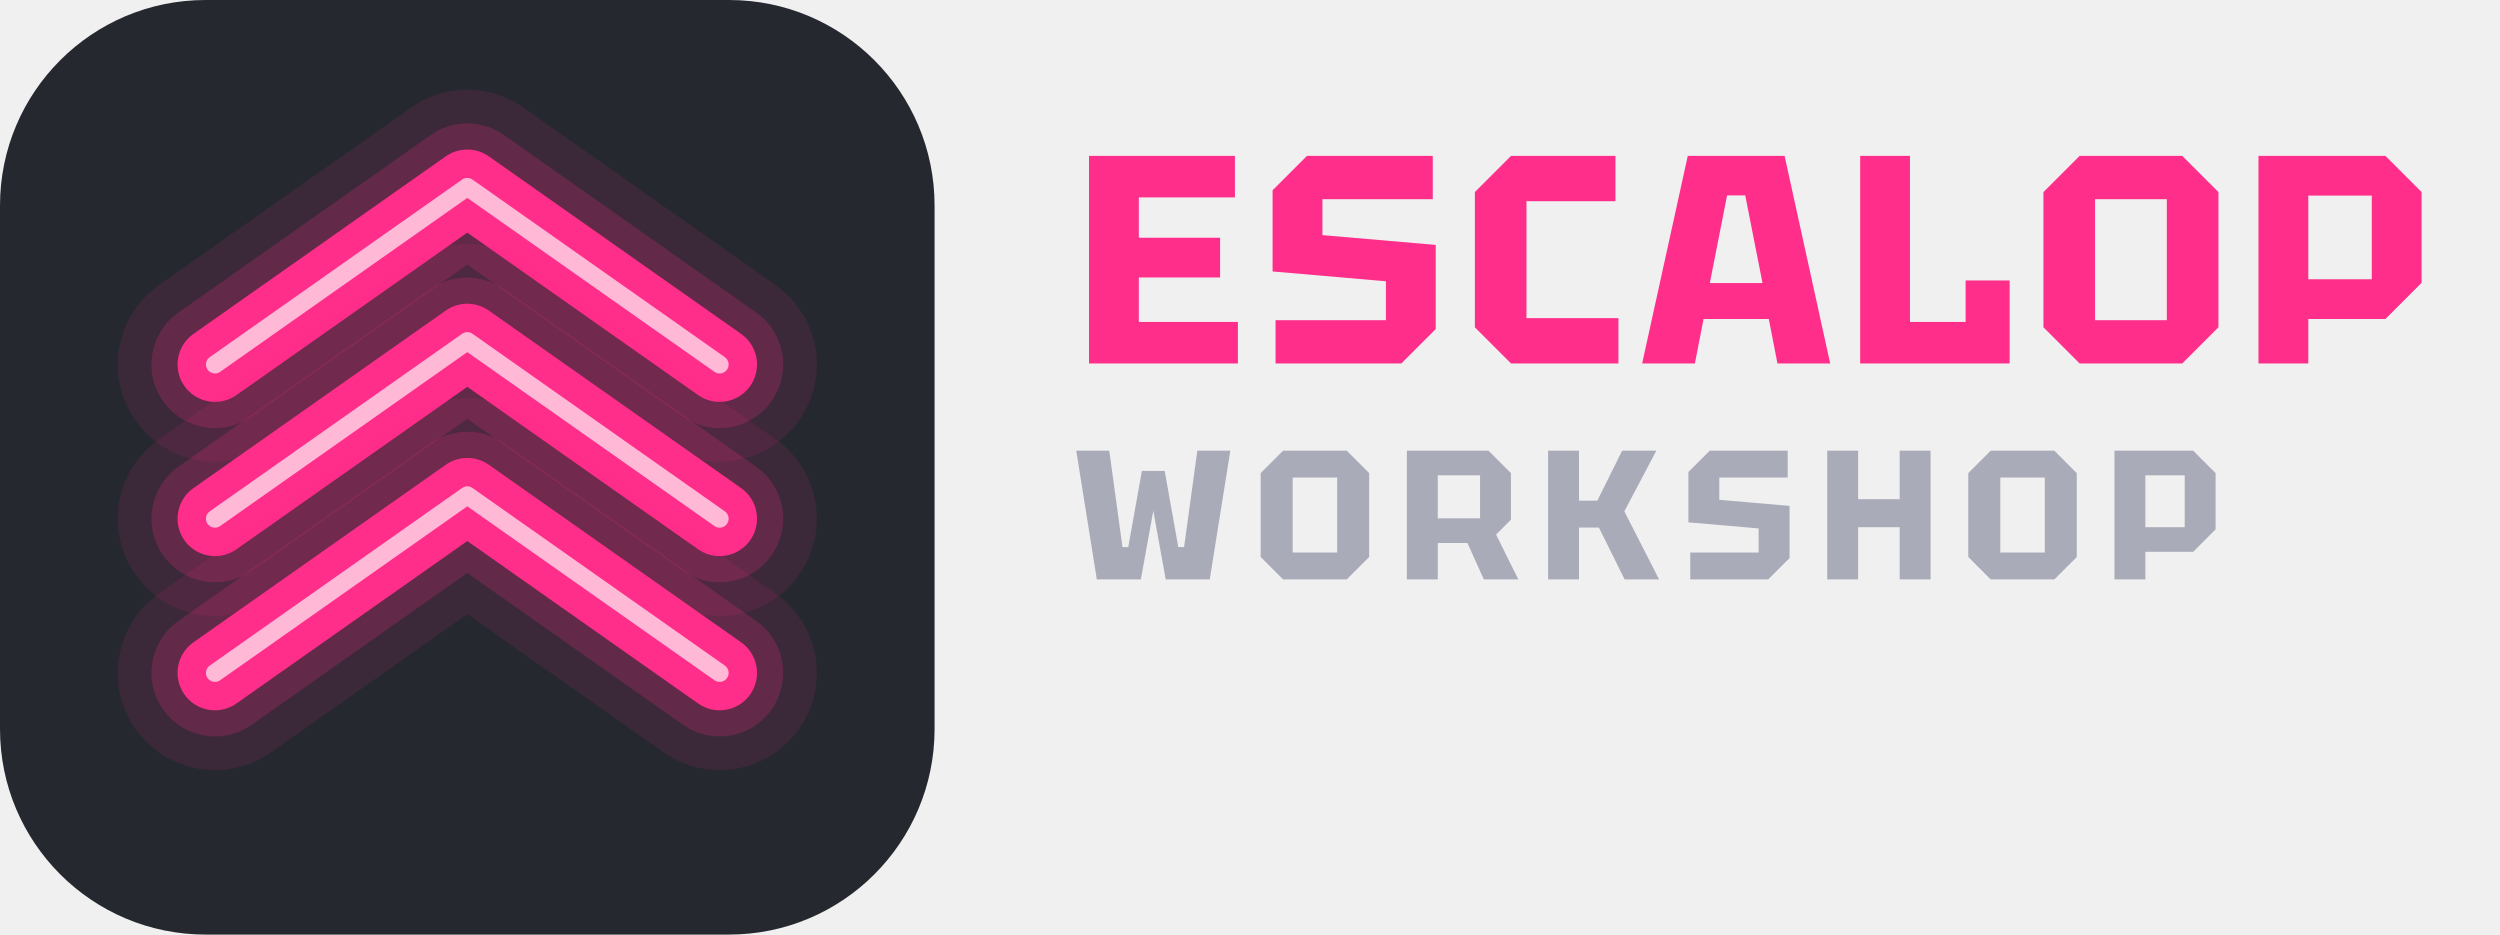
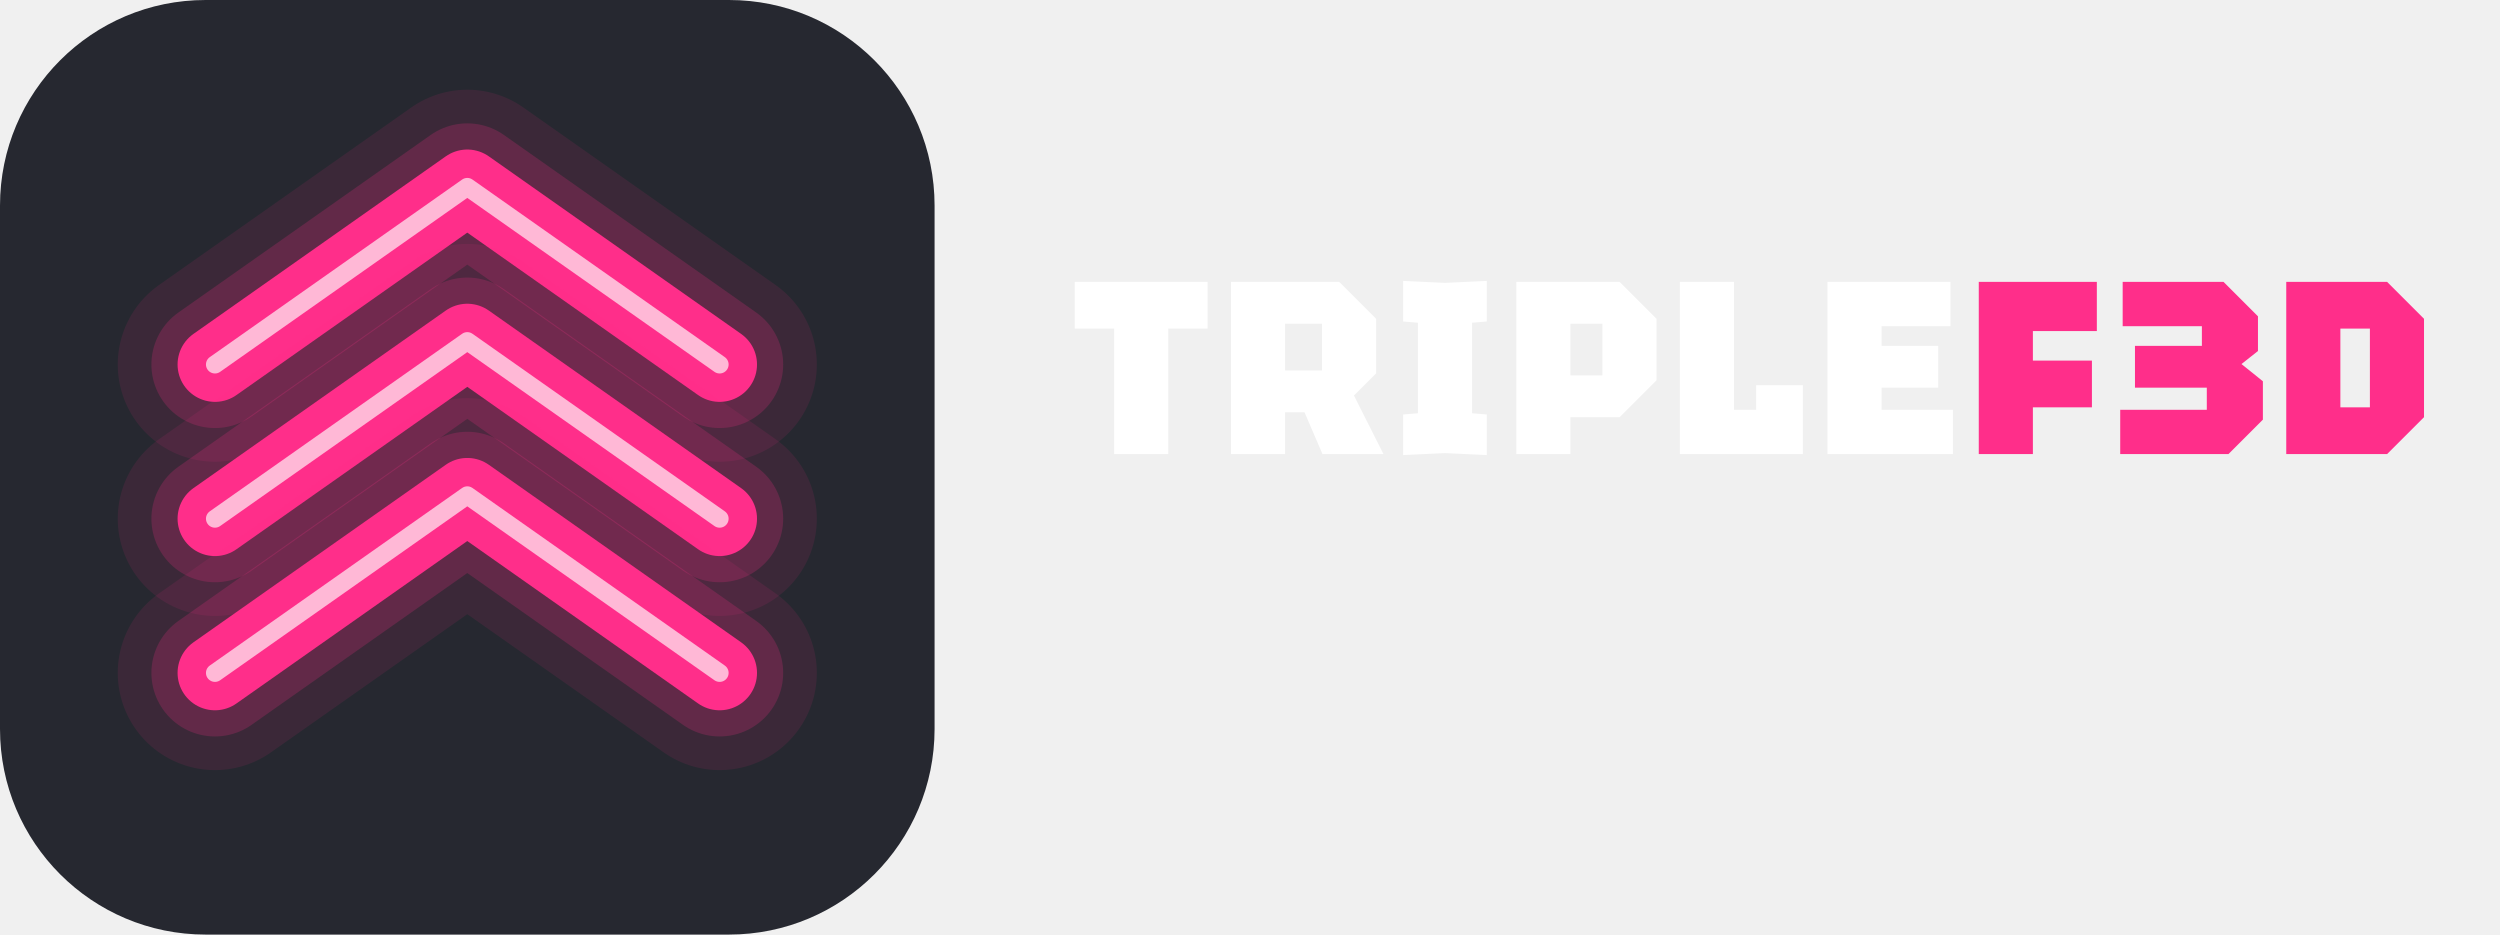
<svg xmlns="http://www.w3.org/2000/svg" width="214" height="80" viewBox="0 0 214 80">
  <rect x="0" y="0" width="80" height="80" rx="17.60" fill="#262830" />
  <polyline points="18.40,31.20 40.00,16.00 61.60,31.20" fill="none" stroke-linecap="round" stroke-linejoin="round" stroke="#FF2E8A" stroke-opacity="0.10" stroke-width="16.64" />
  <polyline points="18.40,31.20 40.00,16.00 61.60,31.20" fill="none" stroke-linecap="round" stroke-linejoin="round" stroke="#FF2E8A" stroke-opacity="0.20" stroke-width="10.88" />
  <polyline points="18.40,31.20 40.00,16.00 61.60,31.20" fill="none" stroke="#FF2E8A" stroke-width="6.40" stroke-linecap="round" stroke-linejoin="round" />
  <polyline points="18.40,31.20 40.00,16.00 61.60,31.20" fill="none" stroke-linecap="round" stroke-linejoin="round" stroke="#FFB8D6" stroke-width="1.54" />
  <polyline points="18.40,44.40 40.00,29.20 61.60,44.40" fill="none" stroke-linecap="round" stroke-linejoin="round" stroke="#FF2E8A" stroke-opacity="0.10" stroke-width="16.64" />
  <polyline points="18.40,44.40 40.00,29.20 61.60,44.40" fill="none" stroke-linecap="round" stroke-linejoin="round" stroke="#FF2E8A" stroke-opacity="0.20" stroke-width="10.88" />
  <polyline points="18.40,44.40 40.00,29.20 61.60,44.40" fill="none" stroke="#FF2E8A" stroke-width="6.40" stroke-linecap="round" stroke-linejoin="round" />
  <polyline points="18.40,44.40 40.00,29.20 61.60,44.40" fill="none" stroke-linecap="round" stroke-linejoin="round" stroke="#FFB8D6" stroke-width="1.54" />
  <polyline points="18.40,57.60 40.00,42.40 61.60,57.60" fill="none" stroke-linecap="round" stroke-linejoin="round" stroke="#FF2E8A" stroke-opacity="0.10" stroke-width="16.64" />
  <polyline points="18.40,57.60 40.00,42.40 61.60,57.60" fill="none" stroke-linecap="round" stroke-linejoin="round" stroke="#FF2E8A" stroke-opacity="0.20" stroke-width="10.88" />
  <polyline points="18.40,57.60 40.00,42.40 61.60,57.60" fill="none" stroke="#FF2E8A" stroke-width="6.40" stroke-linecap="round" stroke-linejoin="round" />
  <polyline points="18.40,57.60 40.00,42.40 61.60,57.60" fill="none" stroke-linecap="round" stroke-linejoin="round" stroke="#FFB8D6" stroke-width="1.54" />
-   <path d="M93.219 31.114V13.342H105.71V16.896H97.484V20.349H104.44V23.751H97.484V27.56H105.964V31.114ZM109.188 31.114V27.407H118.633V24.076L108.934 23.238V16.287L111.879 13.342H122.644V17.049H113.199V20.126L122.898 20.964V28.169L119.953 31.114ZM126.249 28.017V16.439L129.346 13.342H138.283V17.221H130.667V27.235H138.537V31.114H129.346ZM140.568 31.114 144.473 13.342H152.76L156.664 31.114H152.15L151.409 27.306H145.824L145.082 31.114ZM146.362 24.229H150.871L149.393 16.724H147.839ZM159.229 31.114V13.342H163.494V27.56H168.257V24.005H172.025V31.114ZM174.919 28.017V16.439L178.016 13.342H186.801L189.898 16.439V28.017L186.801 31.114H178.016ZM179.336 17.049V27.407H185.48V17.049ZM197.591 23.904H203.024V16.744H197.591ZM207.289 16.439V24.208L204.192 27.306H197.591V31.114H193.325V13.342H204.192Z" fill="#FF2E8A" />
-   <path d="M93.889 49.597 92.126 38.578H94.953L96.083 46.827H96.581L97.745 40.31H99.697L100.862 46.827H101.36L102.49 38.578H105.317L103.554 49.597H99.785L98.721 43.719L97.657 49.597ZM107.914 47.676V40.499L109.834 38.578H115.281L117.201 40.499V47.676L115.281 49.597H109.834ZM110.653 40.876V47.299H114.462V40.876ZM123.072 44.371H126.693V40.687H123.072ZM129.337 40.499V44.484L128.065 45.756L129.967 49.597H127.014L125.613 46.48H123.072V49.597H120.428V38.578H127.417ZM132.517 49.597V38.578H135.161V42.86H136.729L138.857 38.578H141.782L139.043 43.773L142.018 49.597H139.068L136.865 45.158H135.161V49.597ZM144.685 49.597V47.299H150.54V45.233L144.527 44.714V40.404L146.353 38.578H153.027V40.876H147.172V42.784L153.185 43.304V47.771L151.359 49.597ZM156.412 49.597V38.578H159.056V42.734H162.614V38.578H165.258V49.597H162.614V45.126H159.056V49.597ZM168.485 47.676V40.499L170.405 38.578H175.852L177.772 40.499V47.676L175.852 49.597H170.405ZM171.224 40.876V47.299H175.033V40.876ZM183.643 45.126H187.012V40.687H183.643ZM189.656 40.499V45.315L187.736 47.236H183.643V49.597H180.999V38.578H187.736Z" fill="#a9abb8" />
+   <g transform="translate(92.00 24.13) scale(0.3643)">
+     <path fill="#FFFFFF" d="M9.248 40.46V10.982H0V-0H31.212V10.982H21.964V40.46ZM49.419 20.808H58.089V9.826H49.419ZM70.805 8.67V21.502L65.603 26.704L72.539 40.46H58.205L53.985 30.634H49.419V40.46H36.703V-0H62.135ZM77.163 40.691V31.154L80.631 30.865V9.595L77.163 9.306V-0.231L86.989 0.231L96.815 -0.231V9.306L93.347 9.595V30.865L96.815 31.154V40.691L86.989 40.229ZM116.467 21.964H123.981V9.826H116.467ZM136.697 8.67V23.12L128.027 31.79H116.467V40.46H103.751V-0H128.027ZM142.188 40.46V-0H154.904V30.056H160.106V24.276H171.088V40.46ZM176.868 40.46V-0H205.768V10.404H189.584V15.028H202.878V24.854H189.584V30.056H206.346V40.46Z" />
+     <path fill="#FF2E8A" d="M212.415 40.46V-0H240.159V11.56H225.131V18.496H239.003V29.478H225.131V40.46ZM271.082 40.46H245.65V30.056H265.996V24.854H249.118V15.028H264.84V10.404H246.228V-0H269.926L278.018 8.092V16.242L274.145 19.305L279.174 23.351V32.368ZM297.381 29.478H304.317V10.982H297.381ZM284.665 40.46V-0H308.363L317.033 8.67V31.79L308.363 40.46Z" />
+   </g>
</svg>
